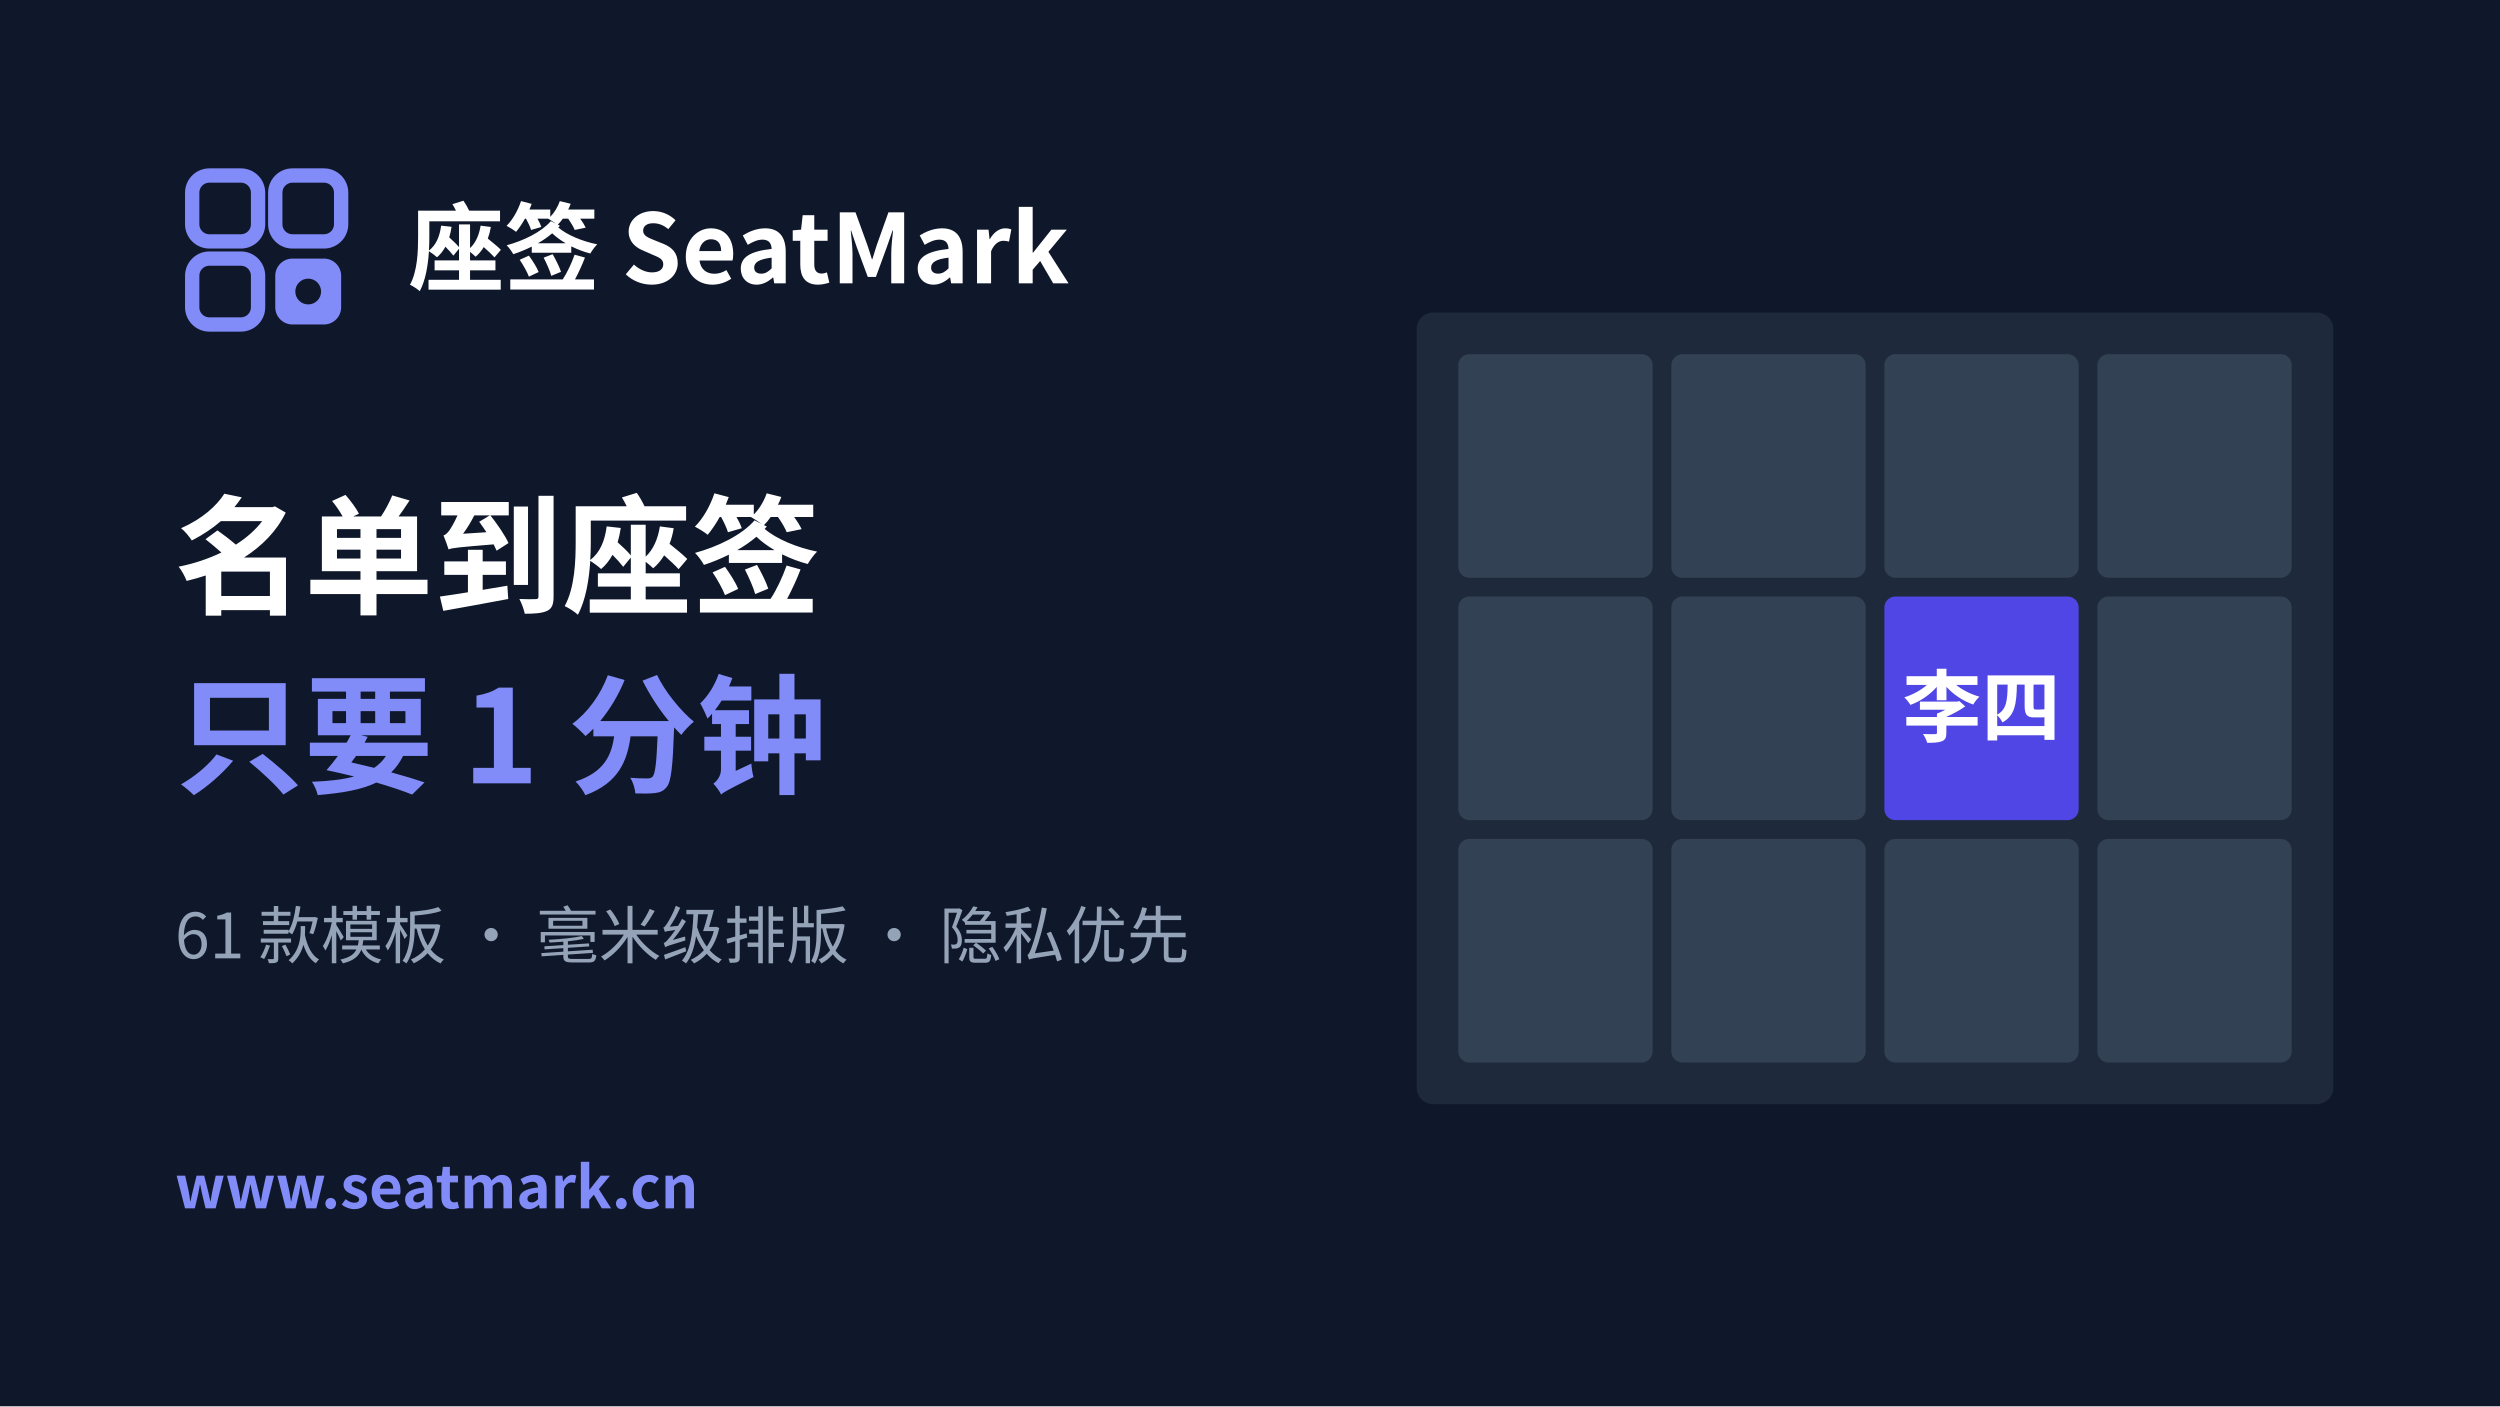
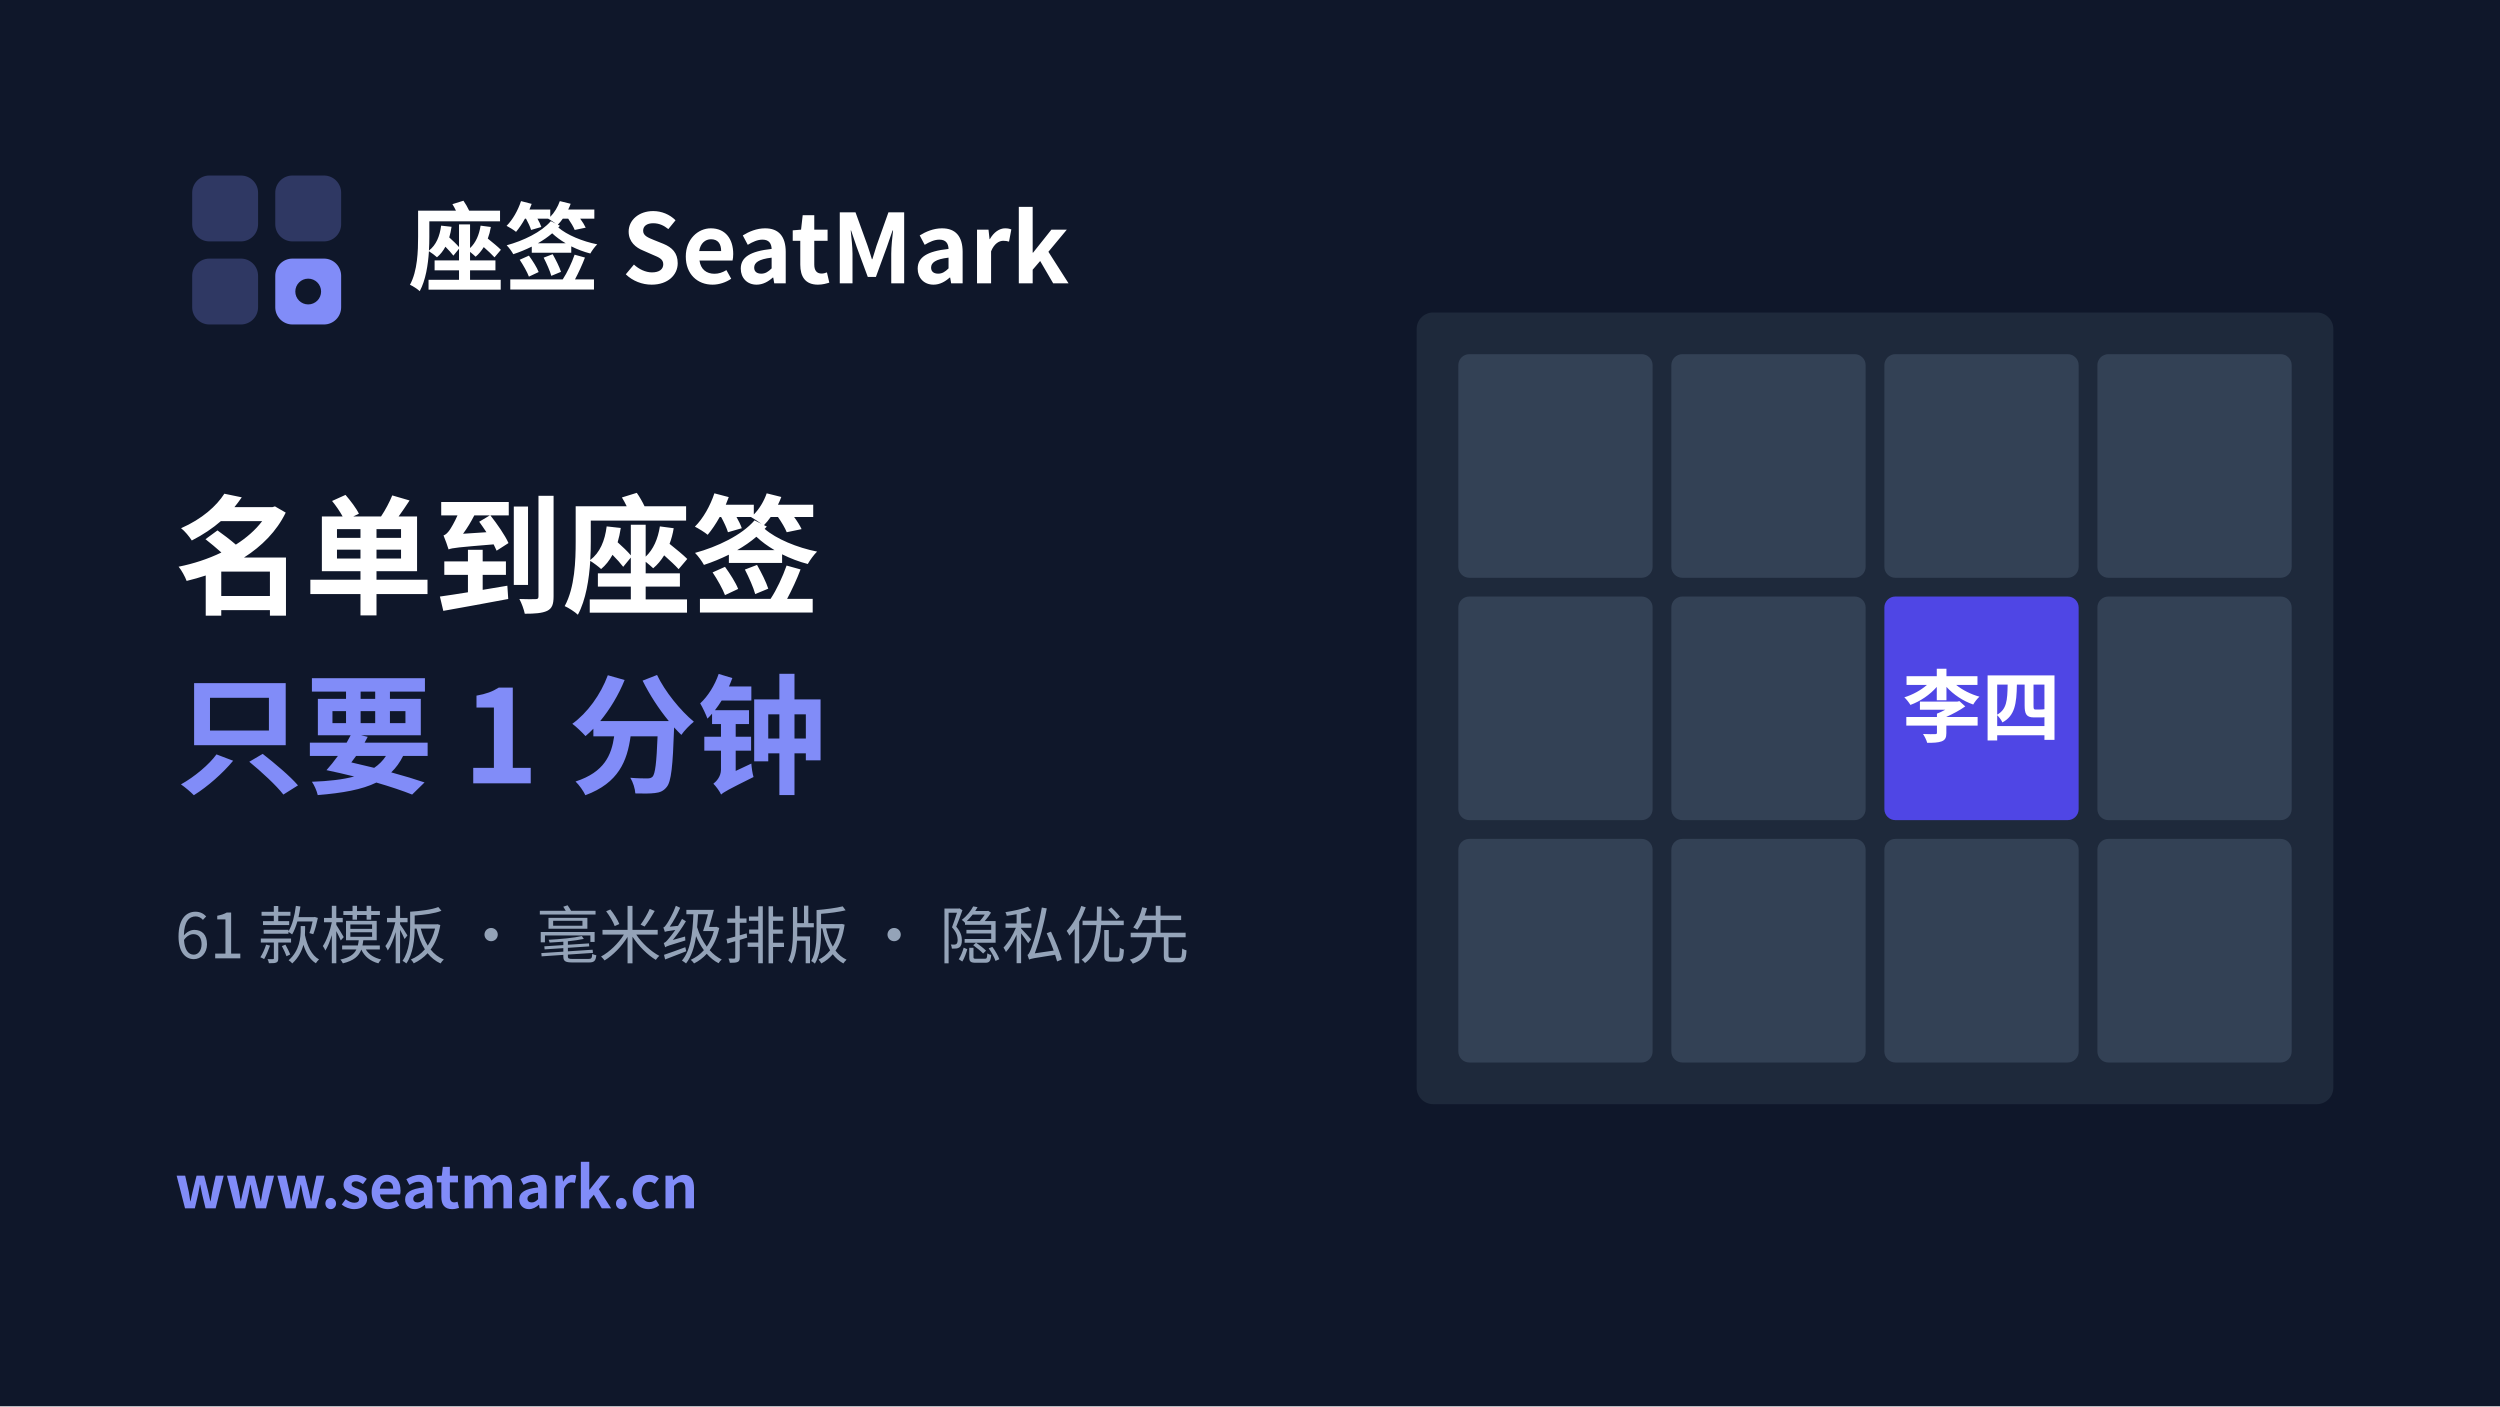
<svg xmlns="http://www.w3.org/2000/svg" width="1200" height="675" viewBox="0 0 1200 675" font-family="'Noto Sans CJK SC','PingFang SC','Microsoft YaHei',sans-serif">
  <rect width="1200" height="675" fill="#0f172a" />
  <g transform="translate(84,76) scale(1.375)">
-     <rect x="6" y="6" width="23" height="23" rx="6" fill="none" stroke="#818cf8" stroke-width="5" />
-     <rect x="35" y="6" width="23" height="23" rx="6" fill="none" stroke="#818cf8" stroke-width="5" />
-     <rect x="6" y="35" width="23" height="23" rx="6" fill="none" stroke="#818cf8" stroke-width="5" />
+     <rect x="6" y="6" width="23" height="23" rx="6" fill="rgba(129,140,248,0.28)" />
+     <rect x="35" y="6" width="23" height="23" rx="6" fill="rgba(129,140,248,0.28)" />
+     <rect x="6" y="35" width="23" height="23" rx="6" fill="rgba(129,140,248,0.28)" />
    <rect x="35" y="35" width="23" height="23" rx="6" fill="#818cf8" />
    <circle cx="46.5" cy="46.5" r="4.5" fill="#0f172a" />
  </g>
  <text x="196" y="136" font-size="46" font-weight="700" fill="#fff">座签 SeatMark</text>
  <text x="84" y="290" font-size="62" font-weight="700" fill="#fff">名单到座签</text>
  <text x="84" y="376" font-size="62" font-weight="700" fill="#818cf8">只要 1 分钟</text>
  <text x="84" y="460" font-size="30" fill="#94a3b8">61 款模板 · 毫米级排版 · 隐私优先</text>
  <text x="84" y="580" font-size="28" font-weight="600" fill="#818cf8">www.seatmark.cn</text>
  <g transform="translate(680,150)">
    <rect width="440" height="380" rx="7.92" fill="#1e293b" />
    <rect x="20" y="20" width="93.25" height="107.333" rx="5.28" fill="#334155" />
    <rect x="122.25" y="20" width="93.25" height="107.333" rx="5.28" fill="#334155" />
    <rect x="224.5" y="20" width="93.25" height="107.333" rx="5.28" fill="#334155" />
    <rect x="326.75" y="20" width="93.25" height="107.333" rx="5.28" fill="#334155" />
    <rect x="20" y="136.333" width="93.25" height="107.333" rx="5.28" fill="#334155" />
    <rect x="122.25" y="136.333" width="93.25" height="107.333" rx="5.28" fill="#334155" />
    <rect x="224.5" y="136.333" width="93.25" height="107.333" rx="5.28" fill="#4f46e5" />
    <text x="271.125" y="203.3" text-anchor="middle" font-size="38" font-weight="700" fill="#fff">李四</text>
    <rect x="326.75" y="136.333" width="93.25" height="107.333" rx="5.28" fill="#334155" />
    <rect x="20" y="252.667" width="93.25" height="107.333" rx="5.28" fill="#334155" />
    <rect x="122.25" y="252.667" width="93.25" height="107.333" rx="5.28" fill="#334155" />
    <rect x="224.5" y="252.667" width="93.25" height="107.333" rx="5.28" fill="#334155" />
    <rect x="326.75" y="252.667" width="93.25" height="107.333" rx="5.28" fill="#334155" />
  </g>
</svg>
